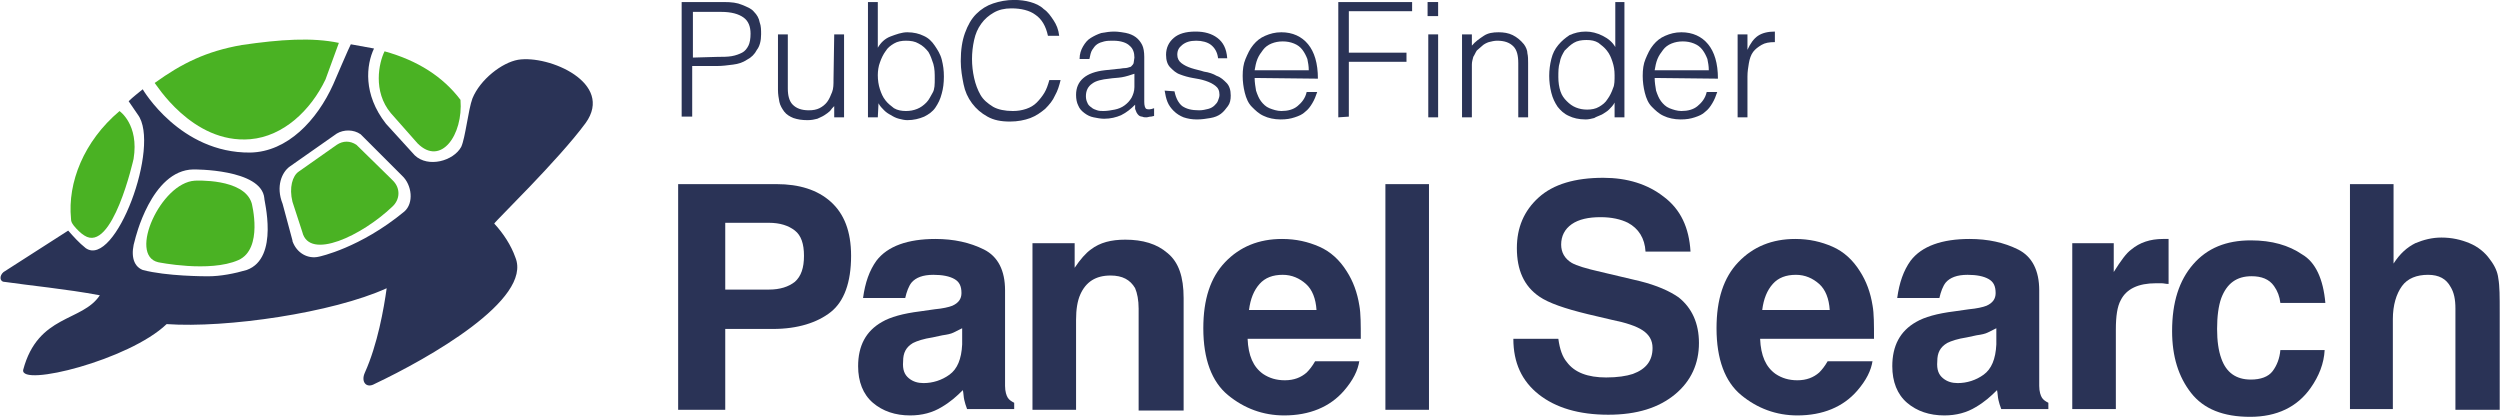
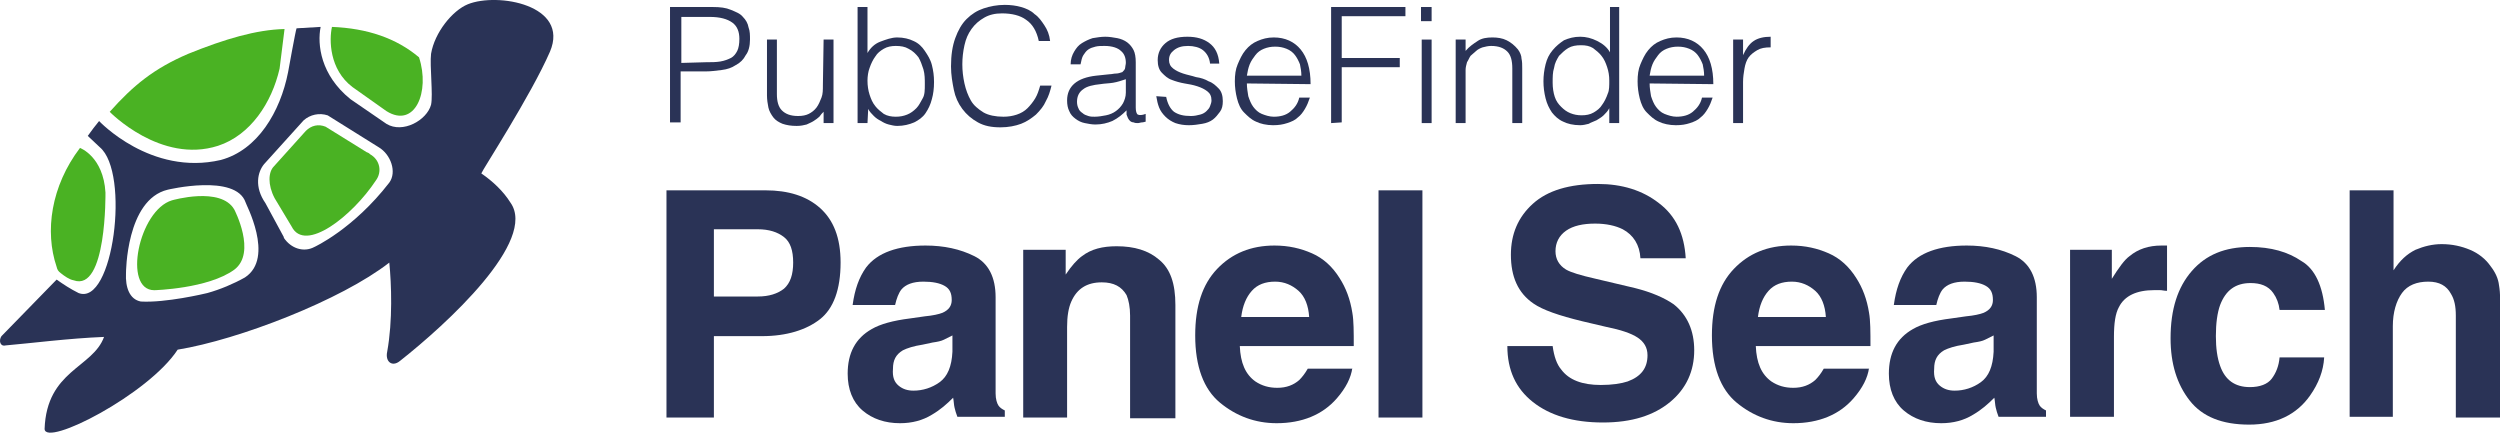
- <svg xmlns="http://www.w3.org/2000/svg" version="1.1" id="レイヤー_1" x="0px" y="0px" viewBox="0 0 355.6 59.3" style="enable-background:new 0 0 355.6 59.3;" xml:space="preserve">
+ <svg xmlns="http://www.w3.org/2000/svg" version="1.1" id="レイヤー_1" x="0px" y="0px" viewBox="0 0 353.2 61.2" style="enable-background:new 0 0 353.2 61.2;" xml:space="preserve">
  <style type="text/css">
	.st0{fill:#4AB223;}
	.st1{fill:#2A3356;}
	.st2{enable-background:new    ;}
</style>
  <g>
-     <g>
-       <path id="パス_105473" class="st0" d="M19,22.6c0.8-4.9-2-6.8-2-6.8c-5.1,4.3-7.4,10.2-6.9,15.3c0,0.4,0.1,0.6,0.4,1    c0.4,0.5,1,1.1,1.5,1.4C16,36.1,19,22.6,19,22.6" />
-       <path id="パス_105474" class="st0" d="M43,33c1,4.1,8.5,0.5,12.8-3.6c1.1-1,1.2-2.6,0.1-3.7c-0.1-0.1-0.2-0.2-0.4-0.4l-4.8-4.7    c-0.9-0.6-1.9-0.6-2.8,0l-5.4,3.8c-0.9,0.6-1.4,2.3-0.9,4.3L43,33z" />
-       <path id="パス_105475" class="st0" d="M35.6,19.8c4.7-0.4,8.6-4.1,10.7-8.5l1.9-5.2c-3.8-0.8-8.3-0.5-13.8,0.3    C29.3,7.3,25.9,9,22,11.8C22.1,11.8,27.3,20.5,35.6,19.8" />
-       <path id="パス_105476" class="st0" d="M55.6,16.1l3.8,4.3c3.3,3.3,6.5-1.2,6.1-6.2c-2.5-3.3-6.1-5.6-10.8-6.9    C53.9,8.9,53,13,55.6,16.1" />
-       <path id="パス_105477" class="st0" d="M22.5,37.3c0,0,7.3,1.5,11.4-0.3c3.6-1.6,1.9-8.1,1.9-8.1c-1.1-3.6-8.1-3.2-8.1-3.2    C22.9,26,18.2,36.3,22.5,37.3" />
-       <path id="パス_105478" class="st1" d="M83.3,17.5c4.1-5.7-5.2-9.7-9.6-9c-2.3,0.4-5.4,2.8-6.5,5.5c-0.6,1.6-1,5.6-1.6,6.9    c-1.1,2-4.7,3-6.6,1.2l-4.1-4.5c-3.3-4.2-2.8-8.4-1.7-10.7l-3.3-0.6c-0.1,0.1-2.5,5.7-2.5,5.7c-2.3,5.1-6.5,9.6-11.8,9.7    c-10,0.1-15.3-9-15.3-9c-0.6,0.5-1.4,1.1-2,1.7l1.3,1.9c3.3,4.4-3.2,21.9-7.4,19c-1-0.8-1.7-1.6-2.5-2.5l-9.2,5.9    c-0.6,0.5-0.6,1.4,0.2,1.4c3.4,0.5,8.7,1,13.5,1.9l0,0c-2.5,3.8-8.8,2.7-10.9,10.6c-0.5,2.5,15.1-1.4,20.4-6.5    c8.5,0.6,23.6-1.6,31.3-5.1c-0.4,2.9-1.3,8-3.1,12c-0.6,1.3,0.2,2.3,1.4,1.6c7.6-3.6,22.5-12,20-18c-0.6-1.7-1.7-3.4-3-4.8    C70.5,31.4,79.4,22.8,83.3,17.5 M10.3,33.5L10.3,33.5L10.3,33.5 M35.1,38.4c-1.7,0.5-3.7,0.9-5.5,0.9c-0.4,0-5.9,0-9.3-0.9    c-1.5-0.6-1.7-2.4-1.1-4.3c0,0,2.3-9.9,8.3-10c0,0,9.7-0.1,10.1,4.1C37.5,28.3,39.8,36.7,35.1,38.4 M45.4,36.5    c-1.6,0.4-3.2-0.5-3.8-2.2v-0.1L40.2,29c-1-2.5-0.1-4.5,1-5.3l6.7-4.7c1-0.6,2.4-0.6,3.4,0.1l5.9,5.9c1.4,1.3,1.7,3.9,0.3,5.1    C51.2,35.3,45.4,36.5,45.4,36.5" />
+     <path id="パス_105473" class="st0" d="M14.9,27.2c-0.3-5.1-3.6-6.3-3.6-6.3c-4.1,5.4-5,11.8-3.3,16.8c0.1,0.4,0.2,0.6,0.6,0.9   c0.5,0.4,1.2,0.9,1.8,1C15.1,41.3,14.9,27.2,14.9,27.2" />
+     <path id="パス_105474" class="st0" d="M41.2,32c1.9,3.8,8.6-1.5,11.9-6.5c0.9-1.2,0.6-2.9-0.8-3.7c-0.1-0.1-0.2-0.2-0.5-0.3   L46,17.9c-1-0.4-2-0.2-2.8,0.6l-4.5,5c-0.8,0.8-0.9,2.6,0.1,4.5L41.2,32z" />
+     <path id="パス_105475" class="st0" d="M30.8,20.6c4.6-1.5,7.6-6.1,8.7-10.9l0.7-5.6c-4,0.1-8.4,1.4-13.6,3.5   c-4.9,2.1-7.8,4.5-11.1,8.2C15.5,15.8,22.7,23.2,30.8,20.6" />
+     <path id="パス_105476" class="st0" d="M49.8,12.3l4.8,3.4c4,2.5,6.2-2.7,4.6-7.6C56,5.4,51.9,4,46.9,3.8   C46.5,5.6,46.5,9.8,49.8,12.3" />
+     <path id="パス_105477" class="st0" d="M21.8,41c0,0,7.6-0.2,11.3-2.9c3.2-2.4,0-8.5,0-8.5c-1.9-3.3-8.8-1.3-8.8-1.3   C19.6,29.7,17.3,41,21.8,41" />
+     <path id="パス_105478" class="st1" d="M77.7,7.3c2.8-6.6-7.4-8.4-11.6-6.7c-2.2,0.9-4.7,4-5.2,7c-0.2,1.7,0.3,5.8,0,7.2   c-0.6,2.2-4,4.1-6.3,2.7L49.5,14c-4.2-3.4-4.7-7.7-4.2-10.2l-3.4,0.2c-0.1,0.1-1.2,6.2-1.2,6.2c-1.1,5.6-4.3,11-9.5,12.4   C21.3,24.9,14,17.1,14,17.1c-0.5,0.6-1.1,1.4-1.6,2.1l1.7,1.6c4.3,3.6,1.9,22.5-3,20.6C9.9,40.8,9,40.2,8,39.5l-7.8,8   C-0.2,48.1,0,49,0.8,48.8c3.5-0.3,8.9-1,13.9-1.2l0,0c-1.6,4.4-8.1,4.7-8.4,13c0.1,2.6,14.7-4.9,18.8-11.2   c8.6-1.4,23.1-7,29.9-12.3c0.3,3,0.5,8.2-0.3,12.6c-0.3,1.4,0.7,2.2,1.8,1.3C63.1,45.8,76,34,72.1,28.6c-1-1.6-2.5-3-4.1-4.1   C68.1,24.1,75,13.5,77.7,7.3 M8.8,40L8.8,40L8.8,40 M34.6,39.2c-1.6,0.9-3.5,1.7-5.3,2.2c-0.4,0.1-5.9,1.4-9.4,1.2   c-1.6-0.3-2.2-2-2.1-4c0,0,0-10.4,5.9-11.8c0,0,9.6-2.3,11,1.8C34.6,28.6,38.9,36.4,34.6,39.2 M44.4,34.9c-1.5,0.8-3.3,0.2-4.3-1.3   l0-0.1l-2.6-4.8c-1.6-2.3-1.1-4.4-0.2-5.5l5.6-6.2c0.9-0.8,2.2-1.1,3.4-0.7l7.2,4.5c1.7,1,2.6,3.5,1.5,5   C49.9,32.4,44.4,34.9,44.4,34.9" />
+   </g>
+   <g id="グループ_56575" transform="translate(135.559 3.99)">
+     <g class="st2">
+       <path class="st1" d="M-40.9,13.4V-3h6c1.1,0,1.9,0.1,2.6,0.4s1.3,0.5,1.7,1c0.4,0.4,0.7,0.9,0.8,1.5c0.2,0.5,0.2,1.1,0.2,1.7    c0,0.9-0.2,1.7-0.6,2.2c-0.3,0.6-0.8,1.1-1.4,1.4c-0.6,0.4-1.2,0.6-2,0.7s-1.5,0.2-2.3,0.2h-3.5v7.2h-1.5V13.4z M-35.8,4.8    c0.7,0,1.4,0,2-0.1s1.1-0.3,1.5-0.5c0.4-0.2,0.7-0.6,0.9-1s0.3-1,0.3-1.7c0-1-0.3-1.8-1-2.3s-1.7-0.8-3.2-0.8h-4v6.5L-35.8,4.8    L-35.8,4.8z" />
+       <path class="st1" d="M-19.2,1.6h1.4v11.8h-1.4v-1.6c-0.2,0.2-0.4,0.4-0.6,0.7c-0.2,0.2-0.5,0.4-0.8,0.6c-0.3,0.2-0.6,0.3-1,0.5    c-0.4,0.1-0.8,0.2-1.4,0.2c-0.8,0-1.4-0.1-2-0.3c-0.5-0.2-1-0.5-1.3-0.9s-0.6-0.9-0.7-1.4s-0.2-1.1-0.2-1.7V1.6h1.4v7.7    c0,1,0.2,1.8,0.7,2.3s1.2,0.8,2.3,0.8c0.6,0,1.1-0.1,1.5-0.3s0.8-0.5,1.1-0.9c0.3-0.4,0.5-0.9,0.7-1.4s0.2-1.1,0.2-1.8L-19.2,1.6    L-19.2,1.6z" />
+       <path class="st1" d="M-13,13.4h-1.4V-3h1.4v6.5c0.4-0.7,1-1.3,1.8-1.6s1.6-0.6,2.4-0.6c0.9,0,1.7,0.2,2.3,0.5    c0.7,0.3,1.2,0.8,1.6,1.4s0.8,1.2,1,2s0.3,1.5,0.3,2.4S-3.7,9.3-3.9,10c-0.2,0.8-0.5,1.4-0.9,2s-1,1-1.6,1.3    c-0.7,0.3-1.5,0.5-2.4,0.5c-0.4,0-0.8-0.1-1.2-0.2c-0.4-0.1-0.8-0.3-1.1-0.5c-0.4-0.2-0.7-0.4-1-0.7s-0.6-0.6-0.8-1l0,0L-13,13.4    L-13,13.4z M-13,7.4c0,0.7,0.1,1.4,0.3,2s0.4,1.1,0.8,1.6c0.3,0.4,0.8,0.8,1.2,1.1c0.5,0.3,1.1,0.4,1.7,0.4c0.6,0,1.1-0.1,1.6-0.3    s0.9-0.5,1.3-0.9c0.4-0.4,0.6-0.9,0.9-1.4s0.3-1.2,0.3-2c0-0.7,0-1.4-0.2-2.1c-0.2-0.6-0.4-1.2-0.7-1.7c-0.4-0.5-0.8-0.9-1.4-1.2    C-7.7,2.6-8.3,2.5-9,2.5c-0.6,0-1.2,0.1-1.7,0.4s-0.9,0.6-1.2,1.1c-0.3,0.4-0.6,1-0.8,1.6C-12.9,6.1-13,6.8-13,7.4z" />
+       <path class="st1" d="M11.2,1.8c-0.3-1.4-0.9-2.4-1.8-3C8.6-1.8,7.4-2.1,6-2.1c-1,0-1.8,0.2-2.5,0.6S2.2-0.6,1.7,0.1    s-0.8,1.4-1,2.3S0.4,4.2,0.4,5.1s0.1,1.8,0.3,2.7s0.5,1.7,0.9,2.4s1,1.2,1.8,1.7c0.7,0.4,1.7,0.6,2.8,0.6c0.7,0,1.3-0.1,1.9-0.3    s1.1-0.5,1.5-0.9s0.8-0.9,1.1-1.4s0.5-1.1,0.7-1.8H13c-0.2,0.8-0.4,1.5-0.8,2.2c-0.3,0.7-0.8,1.3-1.4,1.9c-0.6,0.5-1.3,1-2.1,1.3    S6.9,14,5.8,14c-1.3,0-2.3-0.2-3.2-0.7S1,12.2,0.4,11.4c-0.6-0.8-1-1.7-1.2-2.7s-0.4-2.1-0.4-3.3c0-1.6,0.2-2.9,0.6-4    s0.9-2,1.6-2.7s1.5-1.2,2.4-1.5s1.9-0.5,3-0.5C7.2-3.3,8-3.2,8.7-3s1.4,0.5,1.9,1c0.6,0.4,1,1,1.4,1.6s0.7,1.3,0.8,2.2H11.2z" />
+       <path class="st1" d="M21.2,6.5c0.3,0,0.6-0.1,0.9-0.1s0.6-0.1,0.9-0.2c0.2-0.2,0.4-0.4,0.4-0.6s0.1-0.5,0.1-0.7    c0-0.7-0.2-1.3-0.7-1.7c-0.4-0.4-1.2-0.7-2.3-0.7c-0.5,0-0.9,0-1.3,0.1c-0.4,0.1-0.7,0.2-1,0.4s-0.5,0.5-0.7,0.8s-0.3,0.8-0.4,1.3    h-1.4c0-0.7,0.2-1.3,0.5-1.8s0.6-0.9,1.1-1.2s0.9-0.5,1.5-0.7c0.6-0.1,1.2-0.2,1.8-0.2s1.1,0.1,1.7,0.2c0.5,0.1,1,0.3,1.4,0.6    s0.7,0.7,0.9,1.1s0.3,1,0.3,1.7v6.4c0,0.5,0.1,0.9,0.3,1s0.6,0.1,1.1-0.1v1.1c-0.1,0-0.3,0.1-0.5,0.1s-0.4,0.1-0.6,0.1    s-0.4,0-0.6-0.1c-0.2,0-0.4-0.1-0.5-0.2s-0.2-0.2-0.3-0.4c-0.1-0.2-0.1-0.3-0.2-0.5c0-0.2,0-0.4,0-0.6c-0.6,0.6-1.2,1.1-2,1.5    c-0.7,0.3-1.5,0.5-2.4,0.5c-0.5,0-1-0.1-1.5-0.2s-0.9-0.3-1.3-0.6s-0.7-0.6-0.9-1.1c-0.2-0.4-0.3-0.9-0.3-1.5c0-2,1.4-3.2,4.1-3.5    L21.2,6.5z M23.5,7.2c-0.6,0.2-1.2,0.4-1.8,0.5s-1.2,0.1-1.8,0.2c-1,0.1-1.9,0.3-2.4,0.7c-0.6,0.4-0.9,1-0.9,1.8    c0,0.4,0.1,0.7,0.2,0.9c0.1,0.3,0.3,0.5,0.6,0.7c0.2,0.2,0.5,0.3,0.8,0.4c0.3,0.1,0.6,0.1,0.9,0.1c0.5,0,1.1-0.1,1.6-0.2    c0.5-0.1,1-0.3,1.4-0.6s0.7-0.6,1-1.1c0.2-0.4,0.4-0.9,0.4-1.5C23.5,9.1,23.5,7.2,23.5,7.2z" />
+       <path class="st1" d="M29.2,9.7c0.2,1,0.6,1.7,1.1,2.1c0.6,0.4,1.3,0.6,2.4,0.6c0.5,0,0.9-0.1,1.3-0.2c0.4-0.1,0.7-0.3,0.9-0.5    s0.4-0.4,0.5-0.7s0.2-0.5,0.2-0.8c0-0.6-0.2-1-0.6-1.3c-0.4-0.3-0.8-0.5-1.4-0.7C33,8,32.4,7.9,31.8,7.8c-0.6-0.1-1.3-0.3-1.8-0.5    c-0.6-0.2-1-0.6-1.4-1S28,5.3,28,4.5c0-1,0.4-1.8,1.1-2.4c0.7-0.6,1.7-0.9,3.1-0.9c1.3,0,2.3,0.3,3.1,0.9s1.3,1.5,1.4,2.9h-1.3    c-0.1-0.9-0.5-1.5-1-1.9s-1.3-0.6-2.1-0.6c-0.9,0-1.5,0.2-2,0.6s-0.7,0.8-0.7,1.4c0,0.5,0.2,0.9,0.6,1.2C30.6,6,31,6.2,31.6,6.4    c0.6,0.2,1.2,0.3,1.8,0.5c0.7,0.1,1.3,0.3,1.8,0.6c0.6,0.2,1,0.6,1.4,1c0.4,0.4,0.6,1,0.6,1.8c0,0.6-0.1,1.1-0.4,1.5    s-0.6,0.8-1,1.1s-0.9,0.5-1.5,0.6c-0.6,0.1-1.2,0.2-1.9,0.2c-0.7,0-1.3-0.1-1.9-0.3c-0.5-0.2-1-0.5-1.4-0.9s-0.7-0.8-0.9-1.3    s-0.3-1-0.4-1.6L29.2,9.7L29.2,9.7z" />
+       <path class="st1" d="M40.6,7.8c0,0.6,0.1,1.2,0.2,1.8c0.2,0.6,0.4,1.1,0.7,1.5s0.7,0.8,1.2,1s1.1,0.4,1.7,0.4    c0.9,0,1.7-0.2,2.3-0.7s1.1-1.1,1.3-2h1.5c-0.2,0.6-0.4,1.1-0.7,1.6s-0.6,0.9-1,1.2c-0.4,0.4-0.9,0.6-1.5,0.8s-1.2,0.3-2,0.3    c-0.9,0-1.8-0.2-2.4-0.5c-0.7-0.3-1.2-0.8-1.7-1.3s-0.8-1.2-1-2s-0.3-1.6-0.3-2.4c0-0.9,0.1-1.7,0.4-2.4s0.6-1.4,1.1-2    s1-1,1.7-1.3s1.4-0.5,2.3-0.5c1.6,0,2.9,0.6,3.8,1.7s1.4,2.7,1.4,4.9L40.6,7.8L40.6,7.8z M48.3,6.7c0-0.6-0.1-1.1-0.2-1.6    c-0.2-0.5-0.4-0.9-0.7-1.3s-0.7-0.7-1.2-0.9s-1-0.3-1.6-0.3S43.5,2.7,43,2.9s-0.9,0.5-1.2,0.9S41.2,4.6,41,5.1s-0.3,1-0.4,1.6    H48.3z" />
+       <path class="st1" d="M52.5,13.4V-3H63v1.3h-9v5.9h8.2v1.3H54v7.8L52.5,13.4L52.5,13.4z" />
+       <path class="st1" d="M65.2-1v-2h1.5v2H65.2z M65.3,13.4V1.6h1.4v11.8H65.3z" />
+       <path class="st1" d="M71.5,13.4h-1.4V1.6h1.4v1.6c0.5-0.6,1.1-1,1.7-1.4s1.3-0.5,2.1-0.5c0.7,0,1.4,0.1,2,0.4s1.1,0.7,1.6,1.3    c0.3,0.4,0.5,0.9,0.5,1.3c0.1,0.4,0.1,0.9,0.1,1.4v7.7h-1.4V5.7c0-1.1-0.2-1.9-0.7-2.4s-1.2-0.8-2.3-0.8c-0.4,0-0.8,0.1-1.2,0.2    C73.6,2.8,73.2,3,73,3.2s-0.6,0.5-0.8,0.7c-0.2,0.3-0.3,0.6-0.5,0.9c-0.1,0.4-0.2,0.7-0.2,1.1c0,0.3,0,0.7,0,1.1    C71.5,7,71.5,13.4,71.5,13.4z" />
+       <path class="st1" d="M91.8-3h1.4v16.4h-1.4v-2.1l0,0c-0.2,0.4-0.5,0.7-0.8,1s-0.7,0.5-1,0.7c-0.4,0.2-0.8,0.3-1.1,0.5    c-0.4,0.1-0.8,0.2-1.2,0.2c-1,0-1.8-0.2-2.4-0.5c-0.7-0.3-1.2-0.8-1.6-1.3c-0.4-0.6-0.7-1.2-0.9-2c-0.2-0.8-0.3-1.6-0.3-2.4    s0.1-1.6,0.3-2.4c0.2-0.8,0.5-1.4,1-2s1-1,1.6-1.4c0.7-0.3,1.4-0.5,2.3-0.5c0.8,0,1.6,0.2,2.4,0.6s1.4,0.9,1.8,1.6V-3    C91.9-3,91.8-3,91.8-3z M91.8,7.4c0-0.7-0.1-1.3-0.3-1.9c-0.2-0.6-0.4-1.1-0.8-1.6c-0.3-0.4-0.8-0.8-1.2-1.1    c-0.5-0.3-1-0.4-1.7-0.4S86.5,2.5,86,2.8s-0.9,0.7-1.3,1.1c-0.3,0.5-0.6,1-0.7,1.7c-0.2,0.6-0.2,1.3-0.2,2.1c0,0.7,0.1,1.4,0.3,2    c0.2,0.6,0.5,1,0.9,1.4s0.8,0.7,1.3,0.9s1,0.3,1.6,0.3s1.2-0.1,1.7-0.4c0.5-0.3,0.9-0.6,1.2-1.1c0.3-0.4,0.6-1,0.8-1.6    C91.8,8.8,91.8,8.1,91.8,7.4z" />
+       <path class="st1" d="M97.5,7.8c0,0.6,0.1,1.2,0.2,1.8c0.2,0.6,0.4,1.1,0.7,1.5c0.3,0.4,0.7,0.8,1.2,1s1.1,0.4,1.7,0.4    c0.9,0,1.7-0.2,2.3-0.7s1.1-1.1,1.3-2h1.5c-0.2,0.6-0.4,1.1-0.7,1.6s-0.6,0.9-1,1.2c-0.4,0.4-0.9,0.6-1.5,0.8s-1.2,0.3-2,0.3    c-0.9,0-1.8-0.2-2.4-0.5c-0.7-0.3-1.2-0.8-1.7-1.3s-0.8-1.2-1-2s-0.3-1.6-0.3-2.4c0-0.9,0.1-1.7,0.4-2.4s0.6-1.4,1.1-2    s1-1,1.7-1.3s1.4-0.5,2.3-0.5c1.6,0,2.9,0.6,3.8,1.7s1.4,2.7,1.4,4.9L97.5,7.8L97.5,7.8z M105.2,6.7c0-0.6-0.1-1.1-0.2-1.6    c-0.2-0.5-0.4-0.9-0.7-1.3s-0.7-0.7-1.2-0.9c-0.5-0.2-1-0.3-1.6-0.3s-1.1,0.1-1.6,0.3S99,3.4,98.7,3.8s-0.6,0.8-0.8,1.3    c-0.2,0.5-0.3,1-0.4,1.6C97.5,6.7,105.2,6.7,105.2,6.7z" />
+       <path class="st1" d="M110.7,13.4h-1.4V1.6h1.4v2.2l0,0c0.4-0.9,0.9-1.6,1.5-2s1.4-0.6,2.4-0.6v1.5c-0.8,0-1.4,0.1-1.9,0.4    s-0.9,0.6-1.2,1s-0.5,1-0.6,1.6s-0.2,1.2-0.2,1.9V13.4z" />
    </g>
-     <g id="グループ_56575" transform="translate(135.559 3.99)">
-       <g class="st2">
-         <path class="st1" d="M-38.6,12.7V-3.7h6c1.1,0,1.9,0.1,2.6,0.4s1.3,0.5,1.7,1c0.4,0.4,0.7,0.9,0.8,1.5c0.2,0.5,0.2,1.1,0.2,1.7     c0,0.9-0.2,1.7-0.6,2.2c-0.3,0.6-0.8,1.1-1.4,1.4c-0.6,0.4-1.2,0.6-2,0.7c-0.8,0.1-1.5,0.2-2.3,0.2h-3.5v7.2h-1.5V12.7z      M-33.5,4.1c0.7,0,1.4,0,2-0.1c0.6-0.1,1.1-0.3,1.5-0.5s0.7-0.6,0.9-1s0.3-1,0.3-1.7c0-1-0.3-1.8-1-2.3s-1.7-0.8-3.2-0.8h-4v6.5     L-33.5,4.1L-33.5,4.1z" />
-         <path class="st1" d="M-16.9,0.9h1.4v11.8h-1.4v-1.6c-0.2,0.2-0.4,0.4-0.6,0.7c-0.2,0.2-0.5,0.4-0.8,0.6c-0.3,0.2-0.6,0.3-1,0.5     c-0.4,0.1-0.8,0.2-1.4,0.2c-0.8,0-1.4-0.1-2-0.3c-0.5-0.2-1-0.5-1.3-0.9s-0.6-0.9-0.7-1.4s-0.2-1.1-0.2-1.7V0.9h1.4v7.7     c0,1,0.2,1.8,0.7,2.3s1.2,0.8,2.3,0.8c0.6,0,1.1-0.1,1.5-0.3s0.8-0.5,1.1-0.9c0.3-0.4,0.5-0.9,0.7-1.4S-17,8-17,7.3L-16.9,0.9     L-16.9,0.9z" />
-         <path class="st1" d="M-10.7,12.7h-1.4V-3.7h1.4v6.5c0.4-0.7,1-1.3,1.8-1.6s1.6-0.6,2.4-0.6c0.9,0,1.7,0.2,2.3,0.5     C-3.5,1.4-3,1.9-2.6,2.5s0.8,1.2,1,2S-1.3,6-1.3,6.9s-0.1,1.7-0.3,2.4c-0.2,0.8-0.5,1.4-0.9,2s-1,1-1.6,1.3     c-0.7,0.3-1.5,0.5-2.4,0.5c-0.4,0-0.8-0.1-1.2-0.2c-0.4-0.1-0.8-0.3-1.1-0.5c-0.4-0.2-0.7-0.4-1-0.7s-0.6-0.6-0.8-1l0,0     L-10.7,12.7L-10.7,12.7z M-10.7,6.7c0,0.7,0.1,1.4,0.3,2s0.4,1.1,0.8,1.6c0.3,0.4,0.8,0.8,1.2,1.1c0.5,0.3,1.1,0.4,1.7,0.4     s1.1-0.1,1.6-0.3s0.9-0.5,1.3-0.9s0.6-0.9,0.9-1.4s0.3-1.2,0.3-2c0-0.7,0-1.4-0.2-2.1C-3,4.5-3.2,3.9-3.5,3.4     c-0.4-0.5-0.8-0.9-1.4-1.2C-5.4,1.9-6,1.8-6.7,1.8c-0.6,0-1.2,0.1-1.7,0.4s-0.9,0.6-1.2,1.1c-0.3,0.4-0.6,1-0.8,1.6     C-10.6,5.4-10.7,6.1-10.7,6.7z" />
-         <path class="st1" d="M13.5,1.1c-0.3-1.4-0.9-2.4-1.8-3c-0.8-0.6-2-0.9-3.4-0.9c-1,0-1.8,0.2-2.5,0.6S4.5-1.3,4-0.6S3.2,0.8,3,1.7     S2.7,3.5,2.7,4.4S2.8,6.2,3,7.1s0.5,1.7,0.9,2.4s1,1.2,1.8,1.7c0.7,0.4,1.7,0.6,2.8,0.6c0.7,0,1.3-0.1,1.9-0.3s1.1-0.5,1.5-0.9     s0.8-0.9,1.1-1.4s0.5-1.1,0.7-1.8h1.6c-0.2,0.8-0.4,1.5-0.8,2.2c-0.3,0.7-0.8,1.3-1.4,1.9c-0.6,0.5-1.3,1-2.1,1.3     s-1.8,0.5-2.9,0.5c-1.3,0-2.3-0.2-3.2-0.7s-1.6-1.1-2.2-1.9C2.1,9.9,1.7,9,1.5,8S1.1,5.9,1.1,4.7c0-1.6,0.2-2.9,0.6-4     s0.9-2,1.6-2.7s1.5-1.2,2.4-1.5S7.6-4,8.7-4c0.8,0,1.6,0.1,2.3,0.3s1.4,0.5,1.9,1c0.6,0.4,1,1,1.4,1.6s0.7,1.3,0.8,2.2H13.5z" />
-         <path class="st1" d="M23.5,5.8c0.3,0,0.6-0.1,0.9-0.1s0.6-0.1,0.9-0.2c0.2-0.2,0.4-0.4,0.4-0.6s0.1-0.5,0.1-0.7     c0-0.7-0.2-1.3-0.7-1.7c-0.4-0.4-1.2-0.7-2.3-0.7c-0.5,0-0.9,0-1.3,0.1s-0.7,0.2-1,0.4S20,2.8,19.8,3.1s-0.3,0.8-0.4,1.3H18     c0-0.7,0.2-1.3,0.5-1.8s0.6-0.9,1.1-1.2s0.9-0.5,1.5-0.7c0.6-0.1,1.2-0.2,1.8-0.2s1.1,0.1,1.7,0.2c0.5,0.1,1,0.3,1.4,0.6     s0.7,0.7,0.9,1.1s0.3,1,0.3,1.7v6.4c0,0.5,0.1,0.9,0.3,1s0.6,0.1,1.1-0.1v1.1c-0.1,0-0.3,0.1-0.5,0.1s-0.4,0.1-0.6,0.1     s-0.4,0-0.6-0.1c-0.2,0-0.4-0.1-0.5-0.2s-0.2-0.2-0.3-0.4c-0.1-0.2-0.1-0.3-0.2-0.5c0-0.2,0-0.4,0-0.6c-0.6,0.6-1.2,1.1-2,1.5     c-0.7,0.3-1.5,0.5-2.4,0.5c-0.5,0-1-0.1-1.5-0.2s-0.9-0.3-1.3-0.6S18,11.5,17.8,11c-0.2-0.4-0.3-0.9-0.3-1.5c0-2,1.4-3.2,4.1-3.5     L23.5,5.8z M25.8,6.5C25.2,6.7,24.6,6.9,24,7s-1.2,0.1-1.8,0.2c-1,0.1-1.9,0.3-2.4,0.7c-0.6,0.4-0.9,1-0.9,1.8     c0,0.4,0.1,0.7,0.2,0.9c0.1,0.3,0.3,0.5,0.6,0.7c0.2,0.2,0.5,0.3,0.8,0.4c0.3,0.1,0.6,0.1,0.9,0.1c0.5,0,1.1-0.1,1.6-0.2     c0.5-0.1,1-0.3,1.4-0.6s0.7-0.6,1-1.1c0.2-0.4,0.4-0.9,0.4-1.5C25.8,8.4,25.8,6.5,25.8,6.5z" />
-         <path class="st1" d="M31.5,9c0.2,1,0.6,1.7,1.1,2.1c0.6,0.4,1.3,0.6,2.4,0.6c0.5,0,0.9-0.1,1.3-0.2c0.4-0.1,0.7-0.3,0.9-0.5     s0.4-0.4,0.5-0.7s0.2-0.5,0.2-0.8c0-0.6-0.2-1-0.6-1.3c-0.4-0.3-0.8-0.5-1.4-0.7c-0.6-0.2-1.2-0.3-1.8-0.4s-1.3-0.3-1.8-0.5     c-0.6-0.2-1-0.6-1.4-1s-0.6-1-0.6-1.8c0-1,0.4-1.8,1.1-2.4c0.7-0.6,1.7-0.9,3.1-0.9c1.3,0,2.3,0.3,3.1,0.9s1.3,1.5,1.4,2.9h-1.3     c-0.1-0.9-0.5-1.5-1-1.9s-1.3-0.6-2.1-0.6c-0.9,0-1.5,0.2-2,0.6s-0.7,0.8-0.7,1.4c0,0.5,0.2,0.9,0.6,1.2c0.4,0.3,0.8,0.5,1.4,0.7     c0.6,0.2,1.2,0.3,1.8,0.5c0.7,0.1,1.3,0.3,1.8,0.6c0.6,0.2,1,0.6,1.4,1s0.6,1,0.6,1.8c0,0.6-0.1,1.1-0.4,1.5s-0.6,0.8-1,1.1     s-0.9,0.5-1.5,0.6C36,12.9,35.4,13,34.7,13s-1.3-0.1-1.9-0.3c-0.5-0.2-1-0.5-1.4-0.9s-0.7-0.8-0.9-1.3s-0.3-1-0.4-1.6L31.5,9     L31.5,9z" />
-         <path class="st1" d="M42.9,7.1c0,0.6,0.1,1.2,0.2,1.8c0.2,0.6,0.4,1.1,0.7,1.5s0.7,0.8,1.2,1s1.1,0.4,1.7,0.4     c0.9,0,1.7-0.2,2.3-0.7s1.1-1.1,1.3-2h1.5c-0.2,0.6-0.4,1.1-0.7,1.6s-0.6,0.9-1,1.2c-0.4,0.4-0.9,0.6-1.5,0.8s-1.2,0.3-2,0.3     c-0.9,0-1.8-0.2-2.4-0.5c-0.7-0.3-1.2-0.8-1.7-1.3s-0.8-1.2-1-2s-0.3-1.6-0.3-2.4c0-0.9,0.1-1.7,0.4-2.4s0.6-1.4,1.1-2     s1-1,1.7-1.3s1.4-0.5,2.3-0.5c1.6,0,2.9,0.6,3.8,1.7s1.4,2.7,1.4,4.9L42.9,7.1L42.9,7.1z M50.6,6c0-0.6-0.1-1.1-0.2-1.6     c-0.2-0.5-0.4-0.9-0.7-1.3S49,2.4,48.5,2.2s-1-0.3-1.6-0.3S45.8,2,45.3,2.2s-0.9,0.5-1.2,0.9s-0.6,0.8-0.8,1.3S43,5.4,42.9,6     H50.6z" />
-         <path class="st1" d="M54.8,12.7V-3.7h10.5v1.3h-9v5.9h8.2v1.3h-8.2v7.8L54.8,12.7L54.8,12.7z" />
-         <path class="st1" d="M67.5-1.7v-2H69v2H67.5z M67.6,12.7V0.9H69v11.8H67.6z" />
-         <path class="st1" d="M73.8,12.7h-1.4V0.9h1.4v1.6c0.5-0.6,1.1-1,1.7-1.4s1.3-0.5,2.1-0.5c0.7,0,1.4,0.1,2,0.4s1.1,0.7,1.6,1.3     c0.3,0.4,0.5,0.9,0.5,1.3C81.8,4,81.8,4.5,81.8,5v7.7h-1.4V5c0-1.1-0.2-1.9-0.7-2.4s-1.2-0.8-2.3-0.8c-0.4,0-0.8,0.1-1.2,0.2     c-0.3,0.1-0.7,0.3-0.9,0.5S74.7,3,74.5,3.2c-0.2,0.3-0.3,0.6-0.5,0.9c-0.1,0.4-0.2,0.7-0.2,1.1c0,0.3,0,0.7,0,1.1     C73.8,6.3,73.8,12.7,73.8,12.7z" />
-         <path class="st1" d="M94.1-3.7h1.4v16.4h-1.4v-2.1l0,0c-0.2,0.4-0.5,0.7-0.8,1s-0.7,0.5-1,0.7c-0.4,0.2-0.8,0.3-1.1,0.5     C90.8,12.9,90.4,13,90,13c-1,0-1.8-0.2-2.4-0.5c-0.7-0.3-1.2-0.8-1.6-1.3c-0.4-0.6-0.7-1.2-0.9-2c-0.2-0.8-0.3-1.6-0.3-2.4     s0.1-1.6,0.3-2.4c0.2-0.8,0.5-1.4,1-2s1-1,1.6-1.4c0.7-0.3,1.4-0.5,2.3-0.5c0.8,0,1.6,0.2,2.4,0.6s1.4,0.9,1.8,1.6v-6.4     C94.2-3.7,94.1-3.7,94.1-3.7z M94.1,6.7c0-0.7-0.1-1.3-0.3-1.9c-0.2-0.6-0.4-1.1-0.8-1.6c-0.3-0.4-0.8-0.8-1.2-1.1     c-0.5-0.3-1-0.4-1.7-0.4s-1.3,0.1-1.8,0.4S87.4,2.8,87,3.2c-0.3,0.5-0.6,1-0.7,1.7c-0.2,0.6-0.2,1.3-0.2,2.1c0,0.7,0.1,1.4,0.3,2     c0.2,0.6,0.5,1,0.9,1.4s0.8,0.7,1.3,0.9s1,0.3,1.6,0.3s1.2-0.1,1.7-0.4c0.5-0.3,0.9-0.6,1.2-1.1c0.3-0.4,0.6-1,0.8-1.6     C94.1,8.1,94.1,7.4,94.1,6.7z" />
-         <path class="st1" d="M99.8,7.1c0,0.6,0.1,1.2,0.2,1.8c0.2,0.6,0.4,1.1,0.7,1.5c0.3,0.4,0.7,0.8,1.2,1s1.1,0.4,1.7,0.4     c0.9,0,1.7-0.2,2.3-0.7s1.1-1.1,1.3-2h1.5c-0.2,0.6-0.4,1.1-0.7,1.6s-0.6,0.9-1,1.2c-0.4,0.4-0.9,0.6-1.5,0.8s-1.2,0.3-2,0.3     c-0.9,0-1.8-0.2-2.4-0.5c-0.7-0.3-1.2-0.8-1.7-1.3s-0.8-1.2-1-2s-0.3-1.6-0.3-2.4c0-0.9,0.1-1.7,0.4-2.4s0.6-1.4,1.1-2     s1-1,1.7-1.3s1.4-0.5,2.3-0.5c1.6,0,2.9,0.6,3.8,1.7s1.4,2.7,1.4,4.9L99.8,7.1L99.8,7.1z M107.5,6c0-0.6-0.1-1.1-0.2-1.6     c-0.2-0.5-0.4-0.9-0.7-1.3s-0.7-0.7-1.2-0.9c-0.5-0.2-1-0.3-1.6-0.3s-1.1,0.1-1.6,0.3s-0.9,0.5-1.2,0.9s-0.6,0.8-0.8,1.3     c-0.2,0.5-0.3,1-0.4,1.6C99.8,6,107.5,6,107.5,6z" />
-         <path class="st1" d="M113,12.7h-1.4V0.9h1.4v2.2l0,0c0.4-0.9,0.9-1.6,1.5-2s1.4-0.6,2.4-0.6V2c-0.8,0-1.4,0.1-1.9,0.4     s-0.9,0.6-1.2,1s-0.5,1-0.6,1.6S113,6.2,113,6.9V12.7z" />
-       </g>
-       <g class="st2">
-         <path class="st1" d="M-25.6,42.8h-6.8v11.5h-6.7V22.2h14c3.2,0,5.8,0.8,7.7,2.5s2.9,4.2,2.9,7.7c0,3.8-1,6.5-2.9,8     S-22.1,42.8-25.6,42.8z M-22.5,36.1c0.9-0.8,1.3-2,1.3-3.7s-0.4-2.9-1.3-3.6s-2.1-1.1-3.7-1.1h-6.2v9.5h6.2     C-24.6,37.2-23.4,36.8-22.5,36.1z" />
-         <path class="st1" d="M-10.9,33.1C-9.3,31-6.4,30-2.5,30c2.6,0,4.9,0.5,6.9,1.5s3,3,3,5.8v10.9c0,0.8,0,1.7,0,2.7     c0,0.8,0.2,1.4,0.4,1.7c0.2,0.3,0.5,0.5,0.9,0.7v0.9H2c-0.2-0.5-0.3-0.9-0.4-1.3c-0.1-0.4-0.1-0.9-0.2-1.4     c-0.9,0.9-1.8,1.7-3,2.4c-1.3,0.8-2.8,1.2-4.5,1.2c-2.1,0-3.9-0.6-5.3-1.8s-2.1-3-2.1-5.2c0-2.9,1.1-5,3.4-6.3     c1.2-0.7,3-1.2,5.4-1.5l2.1-0.3c1.1-0.1,2-0.3,2.5-0.5c0.9-0.4,1.3-1,1.3-1.8c0-1-0.3-1.6-1-2s-1.7-0.6-3-0.6     c-1.5,0-2.5,0.4-3.1,1.1c-0.4,0.5-0.7,1.3-0.9,2.2h-6C-12.5,36.2-11.9,34.5-10.9,33.1z M-6.3,49.8c0.6,0.5,1.3,0.7,2.1,0.7     c1.3,0,2.6-0.4,3.7-1.2s1.7-2.2,1.8-4.3v-2.3c-0.4,0.2-0.8,0.4-1.2,0.6c-0.4,0.2-0.9,0.3-1.6,0.4L-2.9,44     c-1.3,0.2-2.2,0.5-2.8,0.8c-1,0.6-1.4,1.4-1.4,2.6C-7.2,48.6-6.9,49.3-6.3,49.8z" />
-         <path class="st1" d="M22.4,35.2c-2.1,0-3.5,0.9-4.3,2.7c-0.4,0.9-0.6,2.1-0.6,3.6v12.8h-6.2V30.6h6v3.5c0.8-1.2,1.6-2.1,2.3-2.6     c1.3-1,2.9-1.4,4.9-1.4c2.5,0,4.5,0.6,6,1.9c1.6,1.3,2.3,3.4,2.3,6.4v16h-6.4V39.9c0-1.2-0.2-2.2-0.5-2.9     C25.2,35.8,24.1,35.2,22.4,35.2z" />
-         <path class="st1" d="M57.8,47.3c-0.2,1.4-0.9,2.8-2.2,4.3c-2,2.3-4.9,3.5-8.5,3.5c-3,0-5.7-1-8-2.9s-3.5-5.1-3.5-9.5     c0-4.1,1-7.2,3.1-9.4s4.8-3.3,8.1-3.3c2,0,3.7,0.4,5.3,1.1S55,33,56,34.6c0.9,1.4,1.5,3,1.8,4.9c0.2,1.1,0.2,2.7,0.2,4.7H41.9     c0.1,2.4,0.8,4,2.2,5c0.9,0.6,1.9,0.9,3.1,0.9c1.3,0,2.3-0.4,3.1-1.1c0.4-0.4,0.8-0.9,1.2-1.6h6.3C57.8,47.4,57.8,47.3,57.8,47.3     z M51.7,40.1c-0.1-1.6-0.6-2.9-1.5-3.7s-2-1.3-3.3-1.3c-1.4,0-2.5,0.4-3.3,1.3c-0.8,0.9-1.3,2.1-1.5,3.7H51.7z" />
-         <path class="st1" d="M61.5,22.2h6.2v32.1h-6.2C61.5,54.3,61.5,22.2,61.5,22.2z" />
-         <path class="st1" d="M92.9,49.7c1.6,0,2.9-0.2,3.8-0.5c1.9-0.7,2.8-1.9,2.8-3.7c0-1.1-0.5-1.9-1.4-2.5s-2.4-1.1-4.4-1.5l-3.4-0.8     c-3.3-0.8-5.6-1.6-6.9-2.5c-2.2-1.5-3.2-3.8-3.2-6.9c0-2.9,1-5.3,3.1-7.2c2.1-1.9,5.2-2.8,9.2-2.8c3.4,0,6.3,0.9,8.6,2.7     c2.4,1.8,3.6,4.4,3.8,7.8h-6.4c-0.1-1.9-1-3.3-2.5-4.1c-1-0.5-2.3-0.8-3.9-0.8c-1.7,0-3.1,0.3-4.1,1s-1.5,1.7-1.5,2.9     c0,1.1,0.5,2,1.5,2.6c0.7,0.4,2,0.8,4.2,1.3l5.5,1.3c2.4,0.6,4.2,1.4,5.5,2.3c1.9,1.5,2.9,3.7,2.9,6.5c0,2.9-1.1,5.4-3.4,7.3     S97.3,55,93.2,55c-4.2,0-7.5-1-9.9-2.9s-3.6-4.5-3.6-7.9h6.4c0.2,1.5,0.6,2.6,1.2,3.3C88.4,49,90.3,49.7,92.9,49.7z" />
-         <path class="st1" d="M130.8,47.3c-0.2,1.4-0.9,2.8-2.2,4.3c-2,2.3-4.9,3.5-8.5,3.5c-3,0-5.7-1-8-2.9s-3.5-5.1-3.5-9.5     c0-4.1,1-7.2,3.1-9.4s4.8-3.3,8.1-3.3c2,0,3.7,0.4,5.3,1.1c1.6,0.7,2.9,1.9,3.9,3.5c0.9,1.4,1.5,3,1.8,4.9     c0.2,1.1,0.2,2.7,0.2,4.7h-16.2c0.1,2.4,0.8,4,2.2,5c0.9,0.6,1.9,0.9,3.1,0.9c1.3,0,2.3-0.4,3.1-1.1c0.4-0.4,0.8-0.9,1.2-1.6h6.4     L130.8,47.3L130.8,47.3z M124.7,40.1c-0.1-1.6-0.6-2.9-1.5-3.7s-2-1.3-3.3-1.3c-1.4,0-2.5,0.4-3.3,1.3c-0.8,0.9-1.3,2.1-1.5,3.7     H124.7z" />
-         <path class="st1" d="M136.2,33.1c1.6-2.1,4.5-3.1,8.4-3.1c2.6,0,4.9,0.5,6.9,1.5c2,1,3,3,3,5.8v10.9c0,0.8,0,1.7,0,2.7     c0,0.8,0.2,1.4,0.4,1.7s0.5,0.5,0.9,0.7v0.9h-6.7c-0.2-0.5-0.3-0.9-0.4-1.3c-0.1-0.4-0.1-0.9-0.2-1.4c-0.9,0.9-1.8,1.7-3,2.4     c-1.3,0.8-2.8,1.2-4.5,1.2c-2.1,0-3.9-0.6-5.3-1.8c-1.4-1.2-2.1-3-2.1-5.2c0-2.9,1.1-5,3.4-6.3c1.2-0.7,3-1.2,5.4-1.5l2.1-0.3     c1.1-0.1,2-0.3,2.5-0.5c0.9-0.4,1.3-1,1.3-1.8c0-1-0.3-1.6-1-2s-1.7-0.6-3-0.6c-1.5,0-2.5,0.4-3.1,1.1c-0.4,0.5-0.7,1.3-0.9,2.2     h-6C134.6,36.2,135.2,34.5,136.2,33.1z M140.8,49.8c0.6,0.5,1.3,0.7,2.1,0.7c1.3,0,2.6-0.4,3.7-1.2s1.7-2.2,1.8-4.3v-2.3     c-0.4,0.2-0.8,0.4-1.2,0.6c-0.4,0.2-0.9,0.3-1.6,0.4l-1.4,0.3c-1.3,0.2-2.2,0.5-2.8,0.8c-1,0.6-1.4,1.4-1.4,2.6     C139.9,48.6,140.2,49.3,140.8,49.8z" />
-         <path class="st1" d="M171.1,36.3c-2.5,0-4.2,0.8-5,2.4c-0.5,0.9-0.7,2.3-0.7,4.2v11.3h-6.2V30.6h5.9v4.1c1-1.6,1.8-2.7,2.5-3.2     c1.2-1,2.7-1.5,4.5-1.5c0.1,0,0.2,0,0.3,0s0.3,0,0.5,0v6.4c-0.4,0-0.7-0.1-1-0.1S171.3,36.3,171.1,36.3z" />
-         <path class="st1" d="M195.2,39.1h-6.4c-0.1-0.9-0.4-1.7-0.9-2.4c-0.7-1-1.8-1.4-3.2-1.4c-2.1,0-3.5,1-4.3,3.1     c-0.4,1.1-0.6,2.6-0.6,4.4c0,1.7,0.2,3.1,0.6,4.2c0.7,2,2.1,3,4.2,3c1.4,0,2.5-0.4,3.1-1.2s1-1.8,1.1-3h6.3     c-0.1,1.9-0.8,3.7-2,5.4c-1.9,2.7-4.8,4.1-8.6,4.1s-6.6-1.1-8.4-3.4c-1.8-2.3-2.7-5.2-2.7-8.8c0-4.1,1-7.2,3-9.5s4.7-3.4,8.2-3.4     c3,0,5.4,0.7,7.3,2C193.8,33.3,194.9,35.7,195.2,39.1z" />
-         <path class="st1" d="M220,40.4v13.9h-6.3V39.9c0-1.3-0.2-2.3-0.7-3.1c-0.6-1.1-1.6-1.7-3.2-1.7c-1.6,0-2.9,0.5-3.7,1.6     s-1.3,2.7-1.3,4.7v12.8h-6.1v-32h6.2v11.3c0.9-1.4,1.9-2.3,3.1-2.9c1.2-0.5,2.4-0.8,3.7-0.8c1.5,0,2.8,0.3,4,0.8s2.2,1.3,2.9,2.3     c0.7,0.9,1.1,1.8,1.2,2.7C220,36.7,220,38.2,220,40.4z" />
-       </g>
+     <g class="st2">
+       <path class="st1" d="M-27.9,43.5h-6.8V55h-6.7V22.9h14c3.2,0,5.8,0.8,7.7,2.5s2.9,4.2,2.9,7.7c0,3.8-1,6.5-2.9,8    S-24.4,43.5-27.9,43.5z M-24.8,36.8c0.9-0.8,1.3-2,1.3-3.7s-0.4-2.9-1.3-3.6s-2.1-1.1-3.7-1.1h-6.2v9.5h6.2    C-26.9,37.9-25.7,37.5-24.8,36.8z" />
+       <path class="st1" d="M-13.2,33.8c1.6-2.1,4.5-3.1,8.4-3.1c2.6,0,4.9,0.5,6.9,1.5s3,3,3,5.8v10.9c0,0.8,0,1.7,0,2.7    c0,0.8,0.2,1.4,0.4,1.7C5.7,53.6,6,53.8,6.4,54v0.9h-6.7c-0.2-0.5-0.3-0.9-0.4-1.3c-0.1-0.4-0.1-0.9-0.2-1.4    c-0.9,0.9-1.8,1.7-3,2.4c-1.3,0.8-2.8,1.2-4.5,1.2c-2.1,0-3.9-0.6-5.3-1.8s-2.1-3-2.1-5.2c0-2.9,1.1-5,3.4-6.3    c1.2-0.7,3-1.2,5.4-1.5l2.1-0.3c1.1-0.1,2-0.3,2.5-0.5c0.9-0.4,1.3-1,1.3-1.8c0-1-0.3-1.6-1-2s-1.7-0.6-3-0.6    c-1.5,0-2.5,0.4-3.1,1.1c-0.4,0.5-0.7,1.3-0.9,2.2h-6C-14.8,36.9-14.2,35.2-13.2,33.8z M-8.6,50.5c0.6,0.5,1.3,0.7,2.1,0.7    c1.3,0,2.6-0.4,3.7-1.2s1.7-2.2,1.8-4.3v-2.3c-0.4,0.2-0.8,0.4-1.2,0.6c-0.4,0.2-0.9,0.3-1.6,0.4l-1.4,0.3    c-1.3,0.2-2.2,0.5-2.8,0.8c-1,0.6-1.4,1.4-1.4,2.6C-9.5,49.3-9.2,50-8.6,50.5z" />
+       <path class="st1" d="M20.1,35.9c-2.1,0-3.5,0.9-4.3,2.7c-0.4,0.9-0.6,2.1-0.6,3.6V55H9V31.3h6v3.5c0.8-1.2,1.6-2.1,2.3-2.6    c1.3-1,2.9-1.4,4.9-1.4c2.5,0,4.5,0.6,6,1.9c1.6,1.3,2.3,3.4,2.3,6.4v16h-6.4V40.6c0-1.2-0.2-2.2-0.5-2.9    C22.9,36.5,21.8,35.9,20.1,35.9z" />
+       <path class="st1" d="M55.5,48c-0.2,1.4-0.9,2.8-2.2,4.3c-2,2.3-4.9,3.5-8.5,3.5c-3,0-5.7-1-8-2.9s-3.5-5.1-3.5-9.5    c0-4.1,1-7.2,3.1-9.4s4.8-3.3,8.1-3.3c2,0,3.7,0.4,5.3,1.1c1.6,0.7,2.9,1.9,3.9,3.5c0.9,1.4,1.5,3,1.8,4.9    c0.2,1.1,0.2,2.7,0.2,4.7H39.6c0.1,2.4,0.8,4,2.2,5c0.9,0.6,1.9,0.9,3.1,0.9c1.3,0,2.3-0.4,3.1-1.1c0.4-0.4,0.8-0.9,1.2-1.6h6.3    C55.5,48.1,55.5,48,55.5,48z M49.4,40.8c-0.1-1.6-0.6-2.9-1.5-3.7s-2-1.3-3.3-1.3c-1.4,0-2.5,0.4-3.3,1.3    c-0.8,0.9-1.3,2.1-1.5,3.7H49.4z" />
+       <path class="st1" d="M59.2,22.9h6.2V55h-6.2C59.2,55,59.2,22.9,59.2,22.9z" />
+       <path class="st1" d="M90.6,50.4c1.6,0,2.9-0.2,3.8-0.5c1.9-0.7,2.8-1.9,2.8-3.7c0-1.1-0.5-1.9-1.4-2.5s-2.4-1.1-4.4-1.5L88,41.4    c-3.3-0.8-5.6-1.6-6.9-2.5c-2.2-1.5-3.2-3.8-3.2-6.9c0-2.9,1-5.3,3.1-7.2c2.1-1.9,5.2-2.8,9.2-2.8c3.4,0,6.3,0.9,8.6,2.7    c2.4,1.8,3.6,4.4,3.8,7.8h-6.4c-0.1-1.9-1-3.3-2.5-4.1c-1-0.5-2.3-0.8-3.9-0.8c-1.7,0-3.1,0.3-4.1,1s-1.5,1.7-1.5,2.9    c0,1.1,0.5,2,1.5,2.6c0.7,0.4,2,0.8,4.2,1.3l5.5,1.3c2.4,0.6,4.2,1.4,5.5,2.3c1.9,1.5,2.9,3.7,2.9,6.5c0,2.9-1.1,5.4-3.4,7.3    s-5.4,2.9-9.5,2.9c-4.2,0-7.5-1-9.9-2.9s-3.6-4.5-3.6-7.9h6.4c0.2,1.5,0.6,2.6,1.2,3.3C86.1,49.7,88,50.4,90.6,50.4z" />
+       <path class="st1" d="M128.5,48c-0.2,1.4-0.9,2.8-2.2,4.3c-2,2.3-4.9,3.5-8.5,3.5c-3,0-5.7-1-8-2.9s-3.5-5.1-3.5-9.5    c0-4.1,1-7.2,3.1-9.4s4.8-3.3,8.1-3.3c2,0,3.7,0.4,5.3,1.1c1.6,0.7,2.9,1.9,3.9,3.5c0.9,1.4,1.5,3,1.8,4.9    c0.2,1.1,0.2,2.7,0.2,4.7h-16.2c0.1,2.4,0.8,4,2.2,5c0.9,0.6,1.9,0.9,3.1,0.9c1.3,0,2.3-0.4,3.1-1.1c0.4-0.4,0.8-0.9,1.2-1.6h6.4    L128.5,48L128.5,48z M122.4,40.8c-0.1-1.6-0.6-2.9-1.5-3.7s-2-1.3-3.3-1.3c-1.4,0-2.5,0.4-3.3,1.3c-0.8,0.9-1.3,2.1-1.5,3.7H122.4    z" />
+       <path class="st1" d="M133.9,33.8c1.6-2.1,4.5-3.1,8.4-3.1c2.6,0,4.9,0.5,6.9,1.5c2,1,3,3,3,5.8v10.9c0,0.8,0,1.7,0,2.7    c0,0.8,0.2,1.4,0.4,1.7s0.5,0.5,0.9,0.7v0.9h-6.7c-0.2-0.5-0.3-0.9-0.4-1.3c-0.1-0.4-0.1-0.9-0.2-1.4c-0.9,0.9-1.8,1.7-3,2.4    c-1.3,0.8-2.8,1.2-4.5,1.2c-2.1,0-3.9-0.6-5.3-1.8c-1.4-1.2-2.1-3-2.1-5.2c0-2.9,1.1-5,3.4-6.3c1.2-0.7,3-1.2,5.4-1.5l2.1-0.3    c1.1-0.1,2-0.3,2.5-0.5c0.9-0.4,1.3-1,1.3-1.8c0-1-0.3-1.6-1-2s-1.7-0.6-3-0.6c-1.5,0-2.5,0.4-3.1,1.1c-0.4,0.5-0.7,1.3-0.9,2.2    h-6C132.3,36.9,132.9,35.2,133.9,33.8z M138.5,50.5c0.6,0.5,1.3,0.7,2.1,0.7c1.3,0,2.6-0.4,3.7-1.2s1.7-2.2,1.8-4.3v-2.3    c-0.4,0.2-0.8,0.4-1.2,0.6c-0.4,0.2-0.9,0.3-1.6,0.4l-1.4,0.3c-1.3,0.2-2.2,0.5-2.8,0.8c-1,0.6-1.4,1.4-1.4,2.6    C137.6,49.3,137.9,50,138.5,50.5z" />
+       <path class="st1" d="M168.8,37c-2.5,0-4.2,0.8-5,2.4c-0.5,0.9-0.7,2.3-0.7,4.2v11.3h-6.2V31.3h5.9v4.1c1-1.6,1.8-2.7,2.5-3.2    c1.2-1,2.7-1.5,4.5-1.5c0.1,0,0.2,0,0.3,0s0.3,0,0.5,0v6.4c-0.4,0-0.7-0.1-1-0.1S169,37,168.8,37z" />
+       <path class="st1" d="M192.9,39.8h-6.4c-0.1-0.9-0.4-1.7-0.9-2.4c-0.7-1-1.8-1.4-3.2-1.4c-2.1,0-3.5,1-4.3,3.1    c-0.4,1.1-0.6,2.6-0.6,4.4c0,1.7,0.2,3.1,0.6,4.2c0.7,2,2.1,3,4.2,3c1.4,0,2.5-0.4,3.1-1.2s1-1.8,1.1-3h6.3    c-0.1,1.9-0.8,3.7-2,5.4c-1.9,2.7-4.8,4.1-8.6,4.1s-6.6-1.1-8.4-3.4c-1.8-2.3-2.7-5.2-2.7-8.8c0-4.1,1-7.2,3-9.5s4.7-3.4,8.2-3.4    c3,0,5.4,0.7,7.3,2C191.5,34,192.6,36.4,192.9,39.8z" />
+       <path class="st1" d="M217.7,41.1V55h-6.3V40.6c0-1.3-0.2-2.3-0.7-3.1c-0.6-1.1-1.6-1.7-3.2-1.7c-1.6,0-2.9,0.5-3.7,1.6    s-1.3,2.7-1.3,4.7v12.8h-6.1v-32h6.2v11.3c0.9-1.4,1.9-2.3,3.1-2.9c1.2-0.5,2.4-0.8,3.7-0.8c1.5,0,2.8,0.3,4,0.8s2.2,1.3,2.9,2.3    c0.7,0.9,1.1,1.8,1.2,2.7C217.7,37.4,217.7,38.9,217.7,41.1z" />
    </g>
  </g>
</svg>
